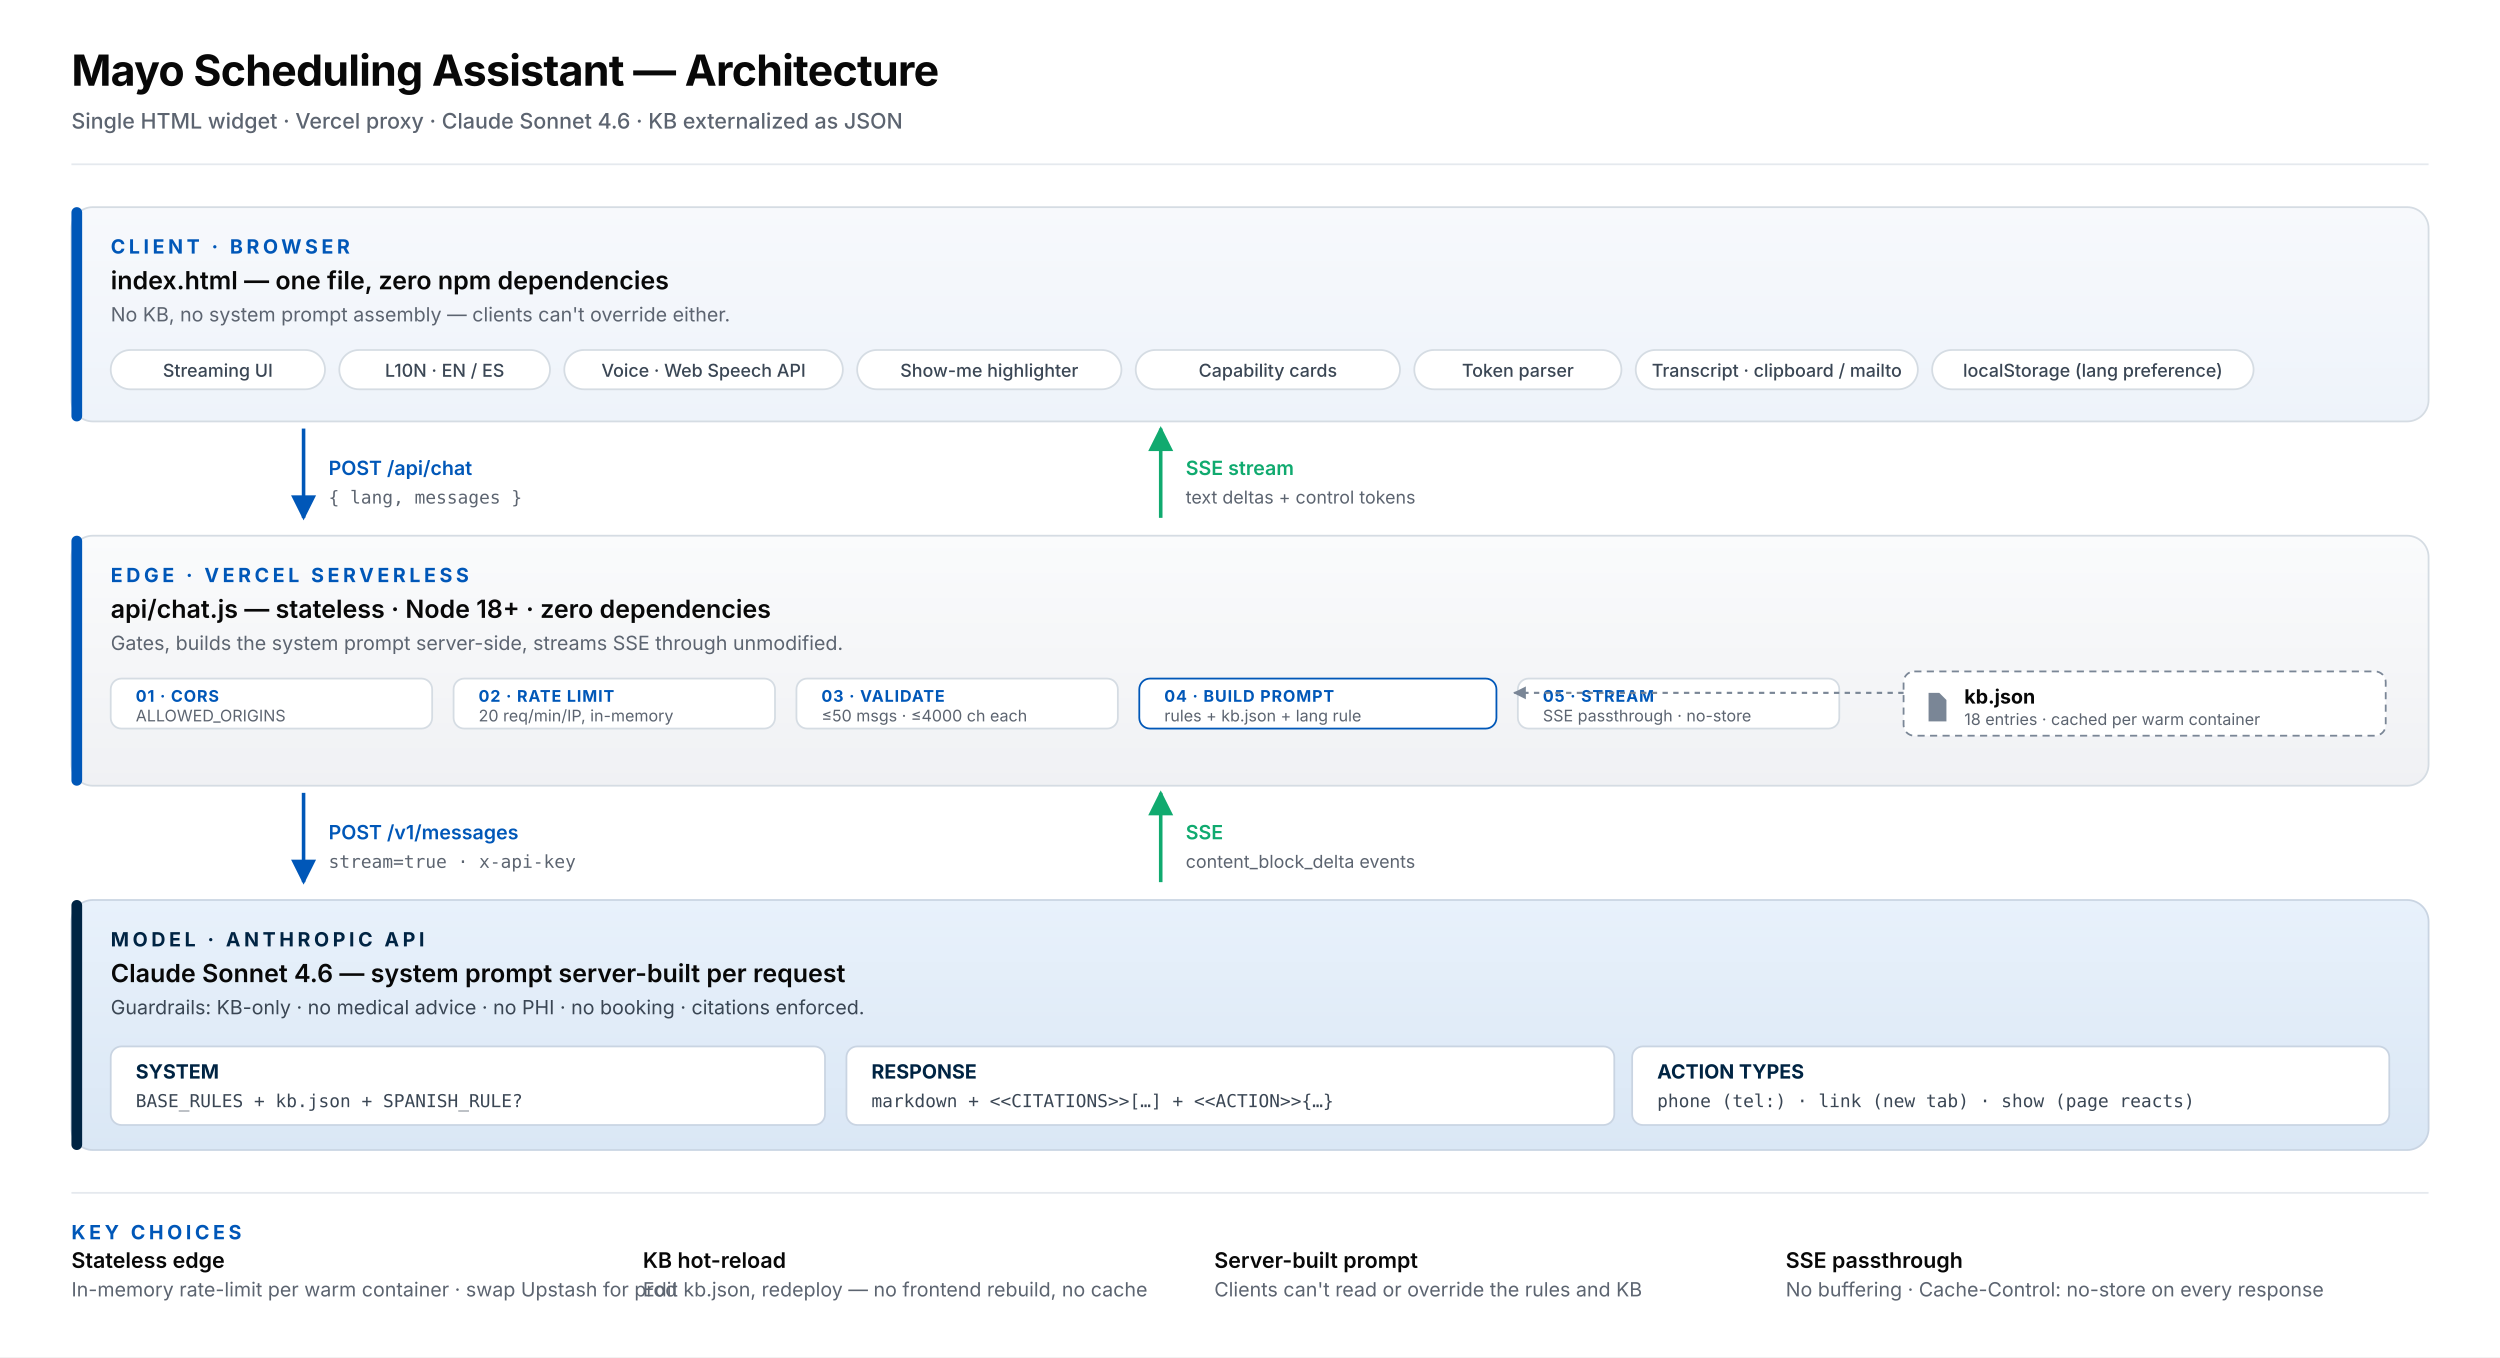
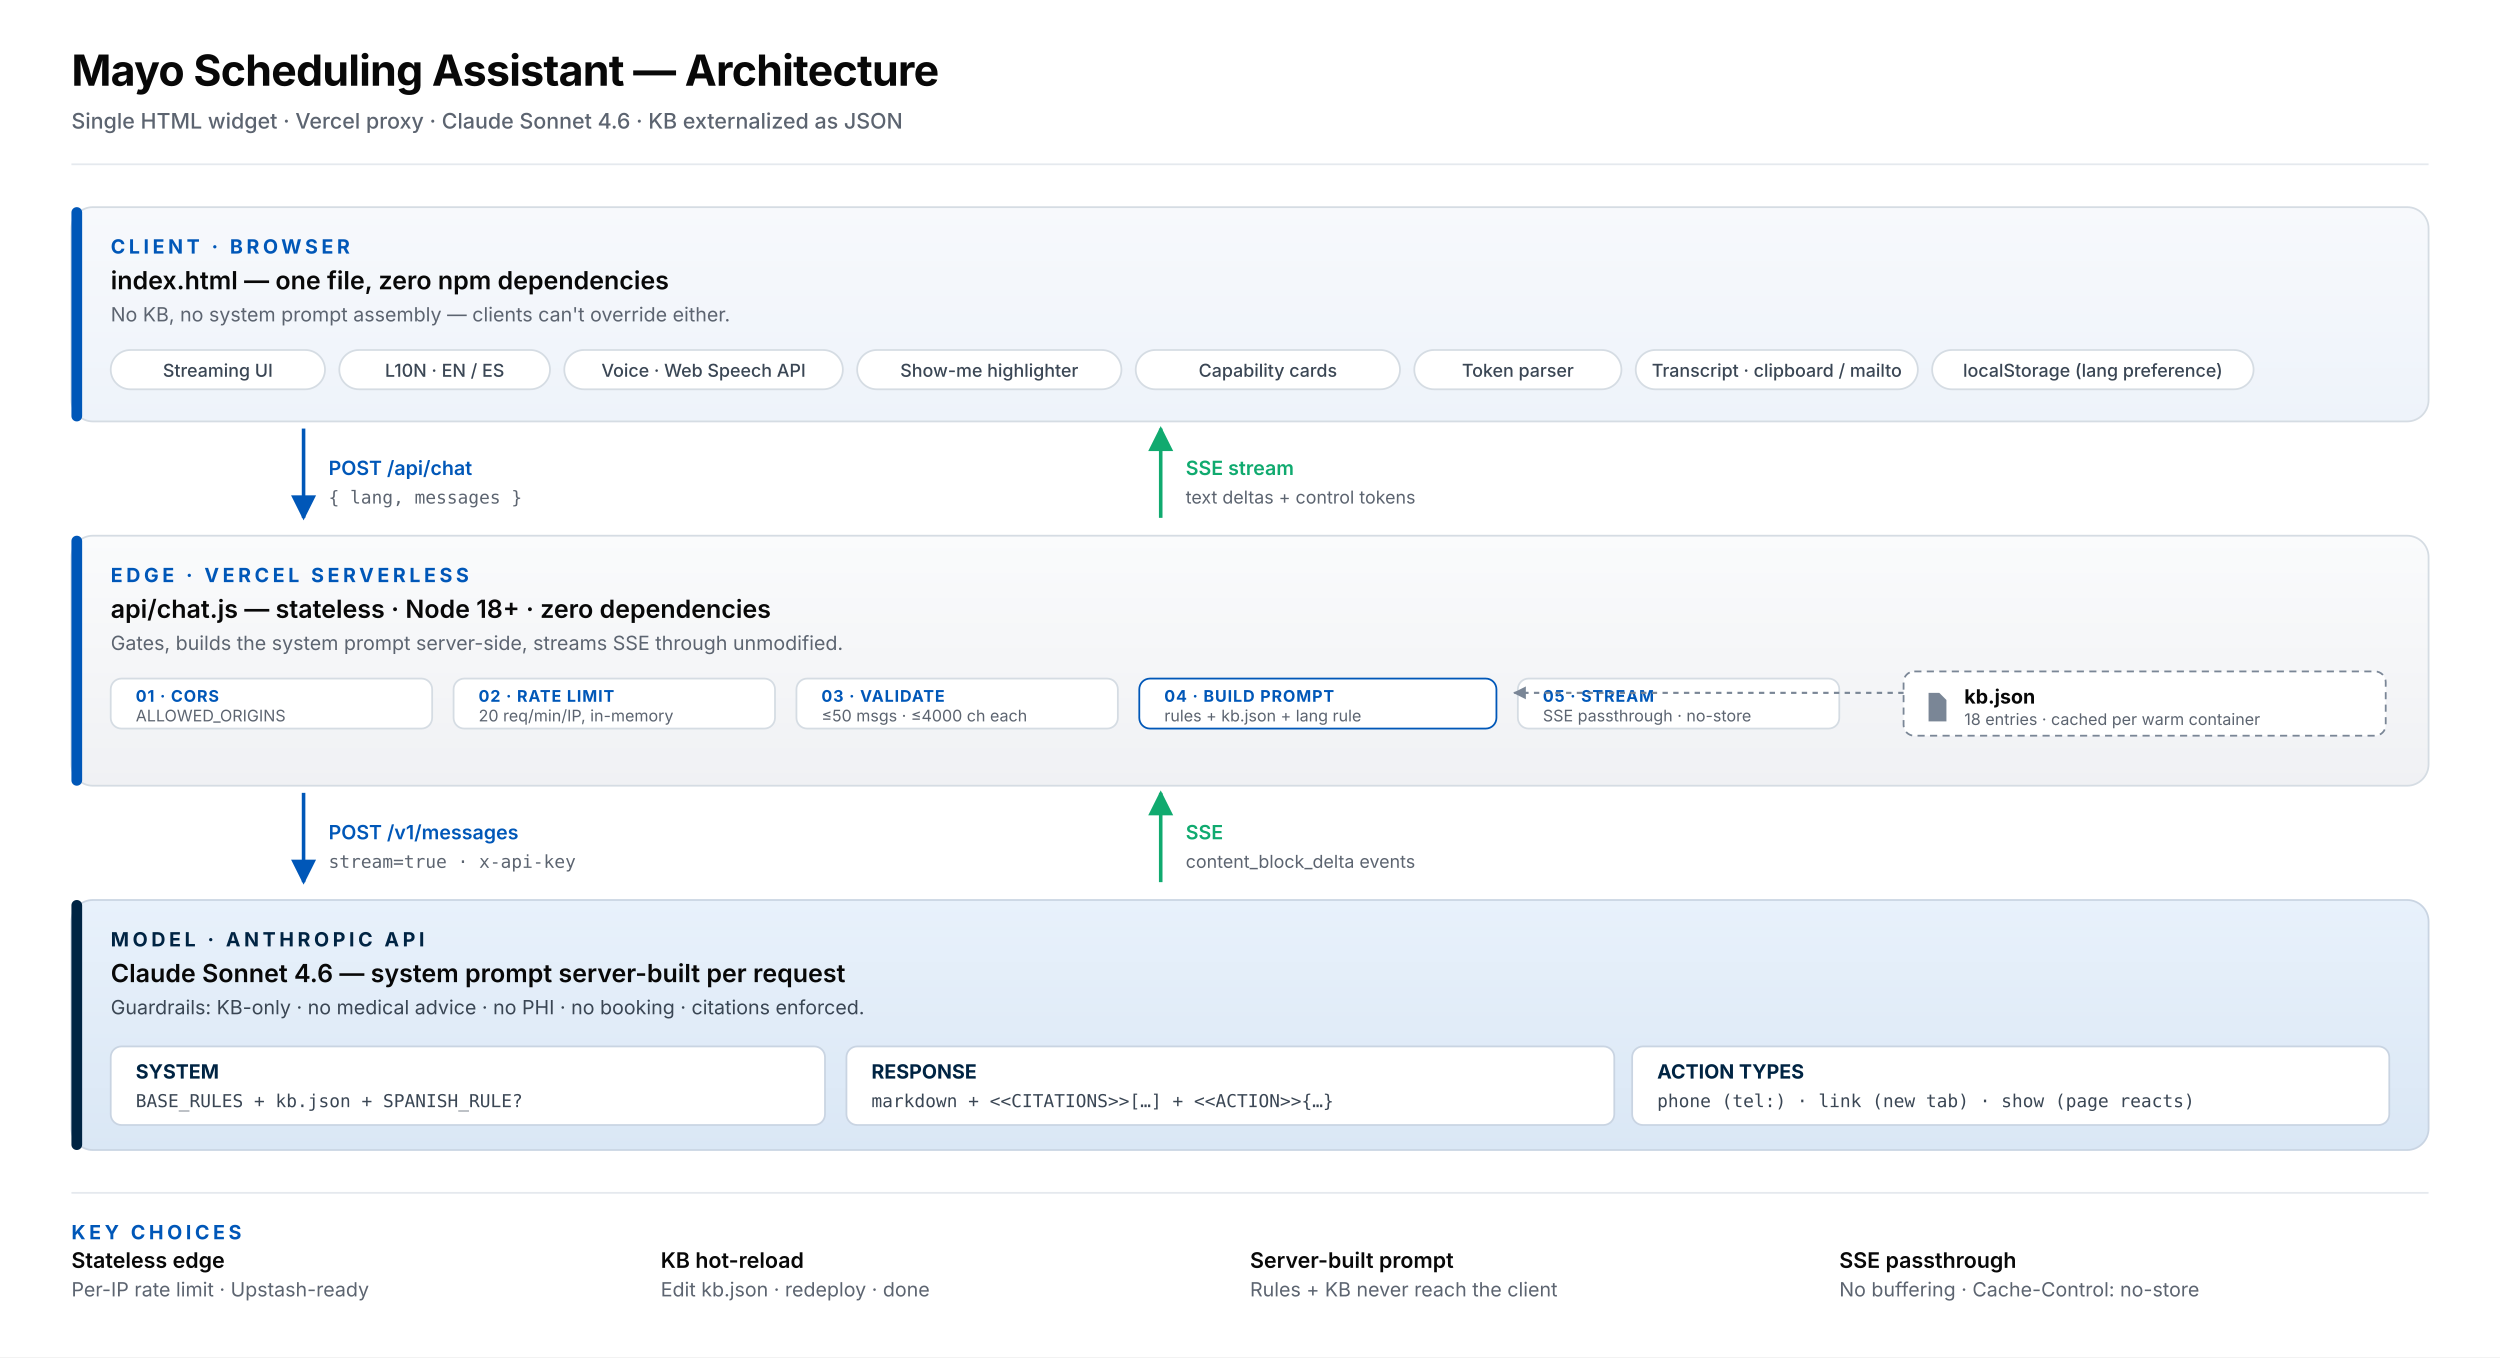
<svg xmlns="http://www.w3.org/2000/svg" viewBox="0 0 1400 760" font-family="Inter, -apple-system, BlinkMacSystemFont, 'Segoe UI', sans-serif" role="img" aria-label="Mayo Scheduling Assistant — system architecture for engineers">
  <defs>
    <linearGradient id="bgClient" x1="0" y1="0" x2="0" y2="1">
      <stop offset="0%" stop-color="#F7F9FC" />
      <stop offset="100%" stop-color="#EEF3FA" />
    </linearGradient>
    <linearGradient id="bgEdge3" x1="0" y1="0" x2="0" y2="1">
      <stop offset="0%" stop-color="#FAFBFC" />
      <stop offset="100%" stop-color="#F0F1F4" />
    </linearGradient>
    <linearGradient id="bgModel3" x1="0" y1="0" x2="0" y2="1">
      <stop offset="0%" stop-color="#E8F1FB" />
      <stop offset="100%" stop-color="#DAE7F5" />
    </linearGradient>
    <marker id="archArr" viewBox="0 0 10 10" refX="9" refY="5" markerWidth="7" markerHeight="7" orient="auto-start-reverse">
      <path d="M0 0 L10 5 L0 10 Z" fill="#0057B8" />
    </marker>
    <marker id="archArrGreen" viewBox="0 0 10 10" refX="9" refY="5" markerWidth="7" markerHeight="7" orient="auto-start-reverse">
      <path d="M0 0 L10 5 L0 10 Z" fill="#10AA6F" />
    </marker>
    <marker id="archArrDash" viewBox="0 0 10 10" refX="9" refY="5" markerWidth="6" markerHeight="6" orient="auto-start-reverse">
      <path d="M0 0 L10 5 L0 10 Z" fill="#7A8696" />
    </marker>
  </defs>
  <rect width="1400" height="760" fill="#FFFFFF" />
  <text x="40" y="48" font-size="24" font-weight="700" fill="#080808" letter-spacing="-0.4">Mayo Scheduling Assistant — Architecture</text>
  <text x="40" y="72" font-size="12" font-weight="500" fill="#5C6470">Single HTML widget · Vercel proxy · Claude Sonnet 4.6 · KB externalized as JSON</text>
  <line x1="40" y1="92" x2="1360" y2="92" stroke="#E5E9EE" />
  <g transform="translate(40,116)">
    <rect width="1320" height="120" rx="12" fill="url(#bgClient)" stroke="#D5DCE3" />
    <rect x="0" y="0" width="6" height="120" fill="#0057B8" rx="3" />
    <text x="22" y="26" font-size="11" font-weight="700" fill="#0057B8" letter-spacing="2">CLIENT · BROWSER</text>
    <text x="22" y="46" font-size="14" font-weight="600" fill="#080808">index.html — one file, zero npm dependencies</text>
    <text x="22" y="64" font-size="11" fill="#5C6470">No KB, no system prompt assembly — clients can't override either.</text>
    <g transform="translate(22,80)">
      <rect width="120" height="22" rx="11" fill="white" stroke="#D5DCE3" />
      <text x="60" y="15" text-anchor="middle" font-size="10" font-weight="500" fill="#3A4654">Streaming UI</text>
      <rect x="128" y="0" width="118" height="22" rx="11" fill="white" stroke="#D5DCE3" />
      <text x="187" y="15" text-anchor="middle" font-size="10" font-weight="500" fill="#3A4654">L10N · EN / ES</text>
      <rect x="254" y="0" width="156" height="22" rx="11" fill="white" stroke="#D5DCE3" />
      <text x="332" y="15" text-anchor="middle" font-size="10" font-weight="500" fill="#3A4654">Voice · Web Speech API</text>
      <rect x="418" y="0" width="148" height="22" rx="11" fill="white" stroke="#D5DCE3" />
      <text x="492" y="15" text-anchor="middle" font-size="10" font-weight="500" fill="#3A4654">Show-me highlighter</text>
      <rect x="574" y="0" width="148" height="22" rx="11" fill="white" stroke="#D5DCE3" />
      <text x="648" y="15" text-anchor="middle" font-size="10" font-weight="500" fill="#3A4654">Capability cards</text>
      <rect x="730" y="0" width="116" height="22" rx="11" fill="white" stroke="#D5DCE3" />
      <text x="788" y="15" text-anchor="middle" font-size="10" font-weight="500" fill="#3A4654">Token parser</text>
      <rect x="854" y="0" width="158" height="22" rx="11" fill="white" stroke="#D5DCE3" />
      <text x="933" y="15" text-anchor="middle" font-size="10" font-weight="500" fill="#3A4654">Transcript · clipboard / mailto</text>
      <rect x="1020" y="0" width="180" height="22" rx="11" fill="white" stroke="#D5DCE3" />
      <text x="1110" y="15" text-anchor="middle" font-size="10" font-weight="500" fill="#3A4654">localStorage (lang preference)</text>
    </g>
  </g>
  <g>
    <path d="M170 240 V 290" stroke="#0057B8" stroke-width="2" fill="none" marker-end="url(#archArr)" />
    <text x="184" y="266" font-size="11" font-weight="600" fill="#0057B8">POST /api/chat</text>
    <text x="184" y="282" font-size="10" font-family="ui-monospace, SFMono-Regular, monospace" fill="#5C6470">{ lang, messages }</text>
    <path d="M650 290 V 240" stroke="#10AA6F" stroke-width="2" fill="none" marker-end="url(#archArrGreen)" />
    <text x="664" y="266" font-size="11" font-weight="600" fill="#10AA6F">SSE stream</text>
    <text x="664" y="282" font-size="10" fill="#5C6470">text deltas + control tokens</text>
  </g>
  <g transform="translate(40,300)">
    <rect width="1320" height="140" rx="12" fill="url(#bgEdge3)" stroke="#D5DCE3" />
    <rect x="0" y="0" width="6" height="140" fill="#0057B8" rx="3" />
    <text x="22" y="26" font-size="11" font-weight="700" fill="#0057B8" letter-spacing="2">EDGE · VERCEL SERVERLESS</text>
    <text x="22" y="46" font-size="14" font-weight="600" fill="#080808">api/chat.js — stateless · Node 18+ · zero dependencies</text>
    <text x="22" y="64" font-size="11" fill="#5C6470">Gates, builds the system prompt server-side, streams SSE through unmodified.</text>
    <g transform="translate(22,80)">
      <rect width="180" height="28" rx="6" fill="white" stroke="#D5DCE3" />
      <text x="14" y="13" font-size="9" font-weight="700" fill="#0057B8" letter-spacing="0.5">01 · CORS</text>
      <text x="14" y="24" font-size="9" fill="#5C6470">ALLOWED_ORIGINS</text>
      <rect x="192" y="0" width="180" height="28" rx="6" fill="white" stroke="#D5DCE3" />
      <text x="206" y="13" font-size="9" font-weight="700" fill="#0057B8" letter-spacing="0.5">02 · RATE LIMIT</text>
      <text x="206" y="24" font-size="9" fill="#5C6470">20 req/min/IP, in-memory</text>
      <rect x="384" y="0" width="180" height="28" rx="6" fill="white" stroke="#D5DCE3" />
      <text x="398" y="13" font-size="9" font-weight="700" fill="#0057B8" letter-spacing="0.5">03 · VALIDATE</text>
      <text x="398" y="24" font-size="9" fill="#5C6470">≤50 msgs · ≤4000 ch each</text>
      <rect x="576" y="0" width="200" height="28" rx="6" fill="white" stroke="#0057B8" />
      <text x="590" y="13" font-size="9" font-weight="700" fill="#0057B8" letter-spacing="0.5">04 · BUILD PROMPT</text>
      <text x="590" y="24" font-size="9" fill="#5C6470">rules + kb.json + lang rule</text>
      <rect x="788" y="0" width="180" height="28" rx="6" fill="white" stroke="#D5DCE3" />
      <text x="802" y="13" font-size="9" font-weight="700" fill="#0057B8" letter-spacing="0.5">05 · STREAM</text>
      <text x="802" y="24" font-size="9" fill="#5C6470">SSE passthrough · no-store</text>
      <g transform="translate(1004,-4)">
        <rect width="270" height="36" rx="6" fill="white" stroke="#7A8696" stroke-dasharray="4 3" />
        <path d="M14 12 L20 12 L24 16 L24 28 L14 28 Z" fill="#7A8696" />
        <text x="34" y="18" font-size="11" font-weight="700" fill="#080808">kb.json</text>
        <text x="34" y="30" font-size="9" fill="#5C6470">18 entries · cached per warm container</text>
      </g>
      <path d="M1004 8 H 786" stroke="#7A8696" stroke-width="1.2" stroke-dasharray="3 3" fill="none" marker-end="url(#archArrDash)" />
    </g>
  </g>
  <g>
    <path d="M170 444 V 494" stroke="#0057B8" stroke-width="2" fill="none" marker-end="url(#archArr)" />
    <text x="184" y="470" font-size="11" font-weight="600" fill="#0057B8">POST /v1/messages</text>
    <text x="184" y="486" font-size="10" font-family="ui-monospace, SFMono-Regular, monospace" fill="#5C6470">stream=true · x-api-key</text>
    <path d="M650 494 V 444" stroke="#10AA6F" stroke-width="2" fill="none" marker-end="url(#archArrGreen)" />
    <text x="664" y="470" font-size="11" font-weight="600" fill="#10AA6F">SSE</text>
    <text x="664" y="486" font-size="10" fill="#5C6470">content_block_delta events</text>
  </g>
  <g transform="translate(40,504)">
    <rect width="1320" height="140" rx="12" fill="url(#bgModel3)" stroke="#C9D4E2" />
    <rect x="0" y="0" width="6" height="140" fill="#002443" rx="3" />
    <text x="22" y="26" font-size="11" font-weight="700" fill="#002443" letter-spacing="2">MODEL · ANTHROPIC API</text>
    <text x="22" y="46" font-size="14" font-weight="600" fill="#080808">Claude Sonnet 4.6 — system prompt server-built per request</text>
    <text x="22" y="64" font-size="11" fill="#3A4654">Guardrails: KB-only · no medical advice · no PHI · no booking · citations enforced.</text>
    <g transform="translate(22,82)" font-family="ui-monospace, SFMono-Regular, monospace">
      <rect width="400" height="44" rx="6" fill="white" stroke="#C9D4E2" />
      <text x="14" y="18" font-size="11" font-weight="700" fill="#002443" font-family="Inter">SYSTEM</text>
      <text x="14" y="34" font-size="10" fill="#3A4654">BASE_RULES + kb.json + SPANISH_RULE?</text>
      <rect x="412" y="0" width="430" height="44" rx="6" fill="white" stroke="#C9D4E2" />
      <text x="426" y="18" font-size="11" font-weight="700" fill="#002443" font-family="Inter">RESPONSE</text>
      <text x="426" y="34" font-size="10" fill="#3A4654">markdown + &lt;&lt;CITATIONS&gt;&gt;[…] + &lt;&lt;ACTION&gt;&gt;{…}</text>
      <rect x="852" y="0" width="424" height="44" rx="6" fill="white" stroke="#C9D4E2" />
      <text x="866" y="18" font-size="11" font-weight="700" fill="#002443" font-family="Inter">ACTION TYPES</text>
      <text x="866" y="34" font-size="10" fill="#3A4654">phone (tel:) · link (new tab) · show (page reacts)</text>
    </g>
  </g>
  <line x1="40" y1="668" x2="1360" y2="668" stroke="#E5E9EE" />
  <text x="40" y="694" font-size="11" font-weight="700" fill="#0057B8" letter-spacing="2">KEY CHOICES</text>
  <g transform="translate(40,710)">
    <text x="0" y="0" font-size="12" font-weight="600" fill="#080808">Stateless edge</text>
-     <text x="0" y="16" font-size="11" fill="#5C6470">In-memory rate-limit per warm container · swap Upstash for prod</text>
+     <text x="0" y="16" font-size="11" fill="#5C6470">Per-IP rate limit · Upstash-ready</text>
  </g>
-   <g transform="translate(360,710)">
+   <g transform="translate(370,710)">
    <text x="0" y="0" font-size="12" font-weight="600" fill="#080808">KB hot-reload</text>
-     <text x="0" y="16" font-size="11" fill="#5C6470">Edit kb.json, redeploy — no frontend rebuild, no cache</text>
+     <text x="0" y="16" font-size="11" fill="#5C6470">Edit kb.json · redeploy · done</text>
  </g>
-   <g transform="translate(680,710)">
+   <g transform="translate(700,710)">
    <text x="0" y="0" font-size="12" font-weight="600" fill="#080808">Server-built prompt</text>
-     <text x="0" y="16" font-size="11" fill="#5C6470">Clients can't read or override the rules and KB</text>
+     <text x="0" y="16" font-size="11" fill="#5C6470">Rules + KB never reach the client</text>
  </g>
-   <g transform="translate(1000,710)">
+   <g transform="translate(1030,710)">
    <text x="0" y="0" font-size="12" font-weight="600" fill="#080808">SSE passthrough</text>
-     <text x="0" y="16" font-size="11" fill="#5C6470">No buffering · Cache-Control: no-store on every response</text>
+     <text x="0" y="16" font-size="11" fill="#5C6470">No buffering · Cache-Control: no-store</text>
  </g>
</svg>
